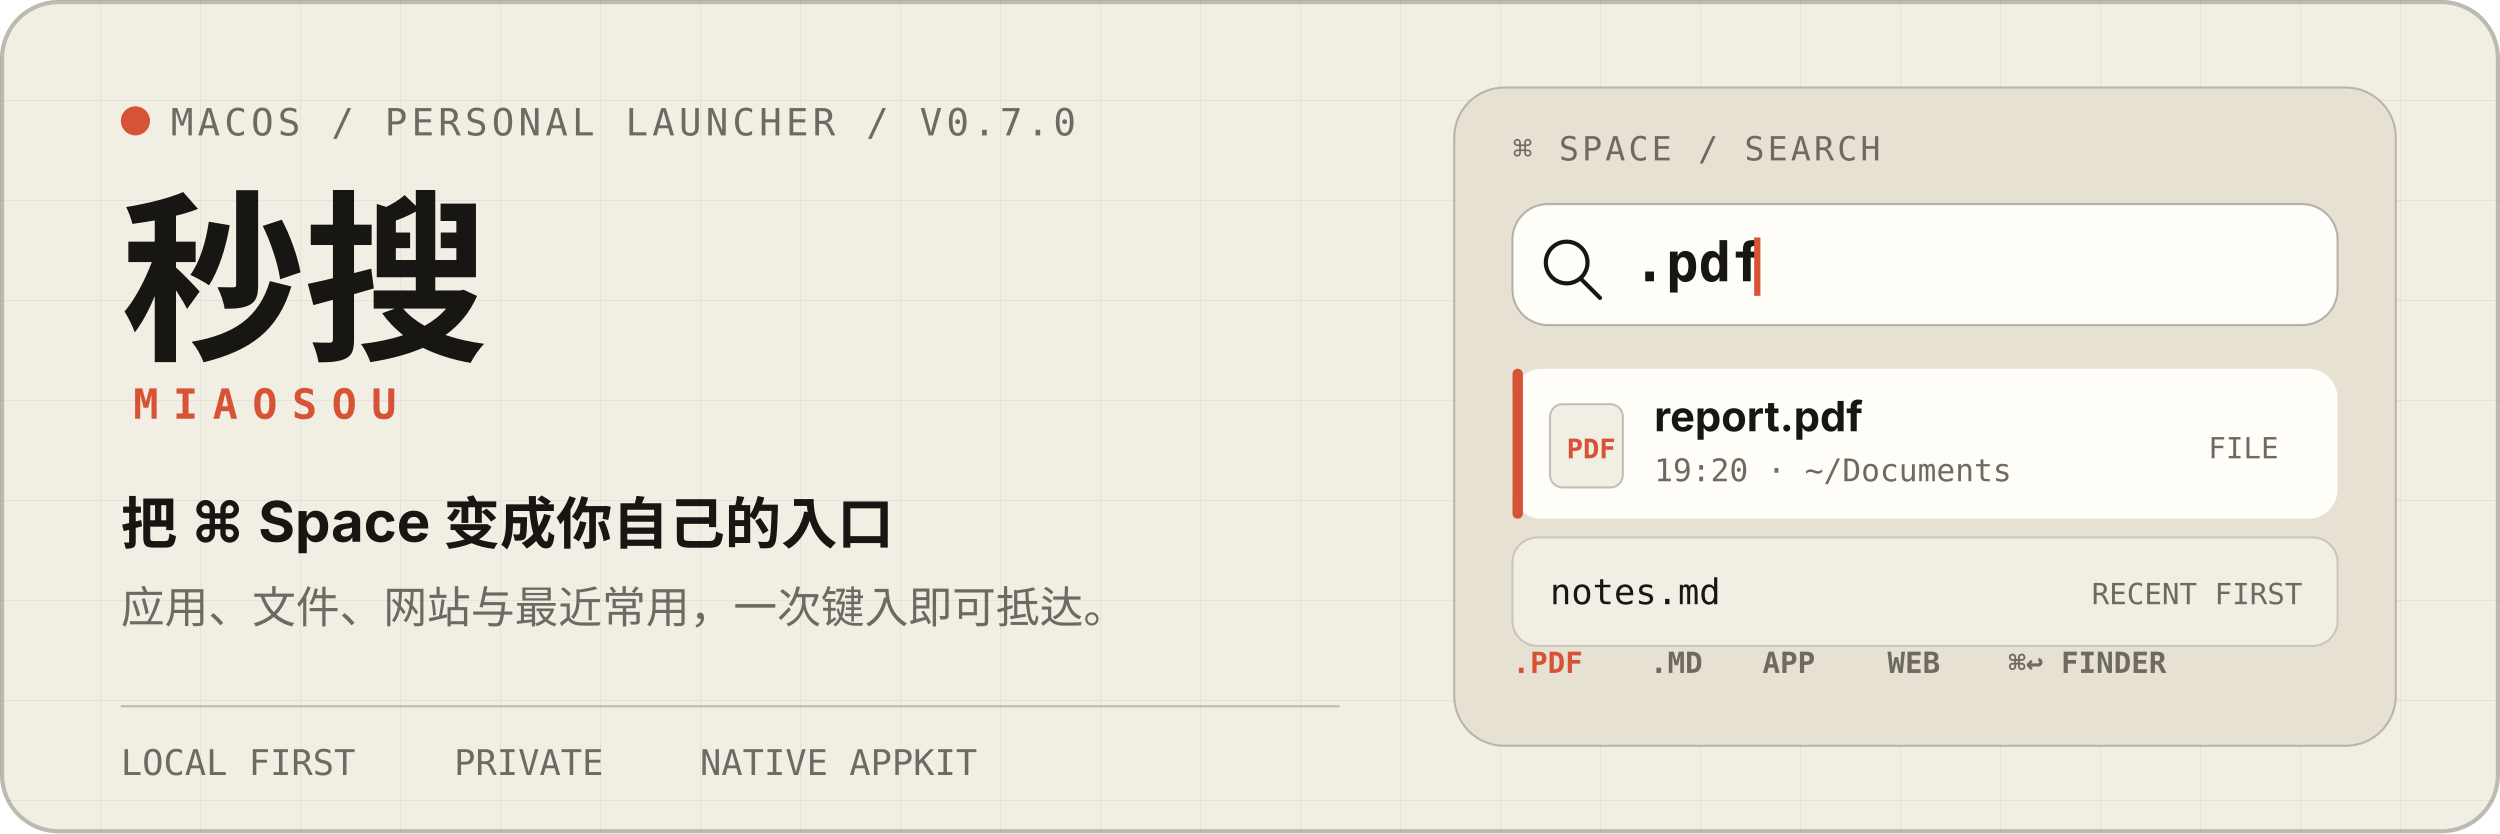
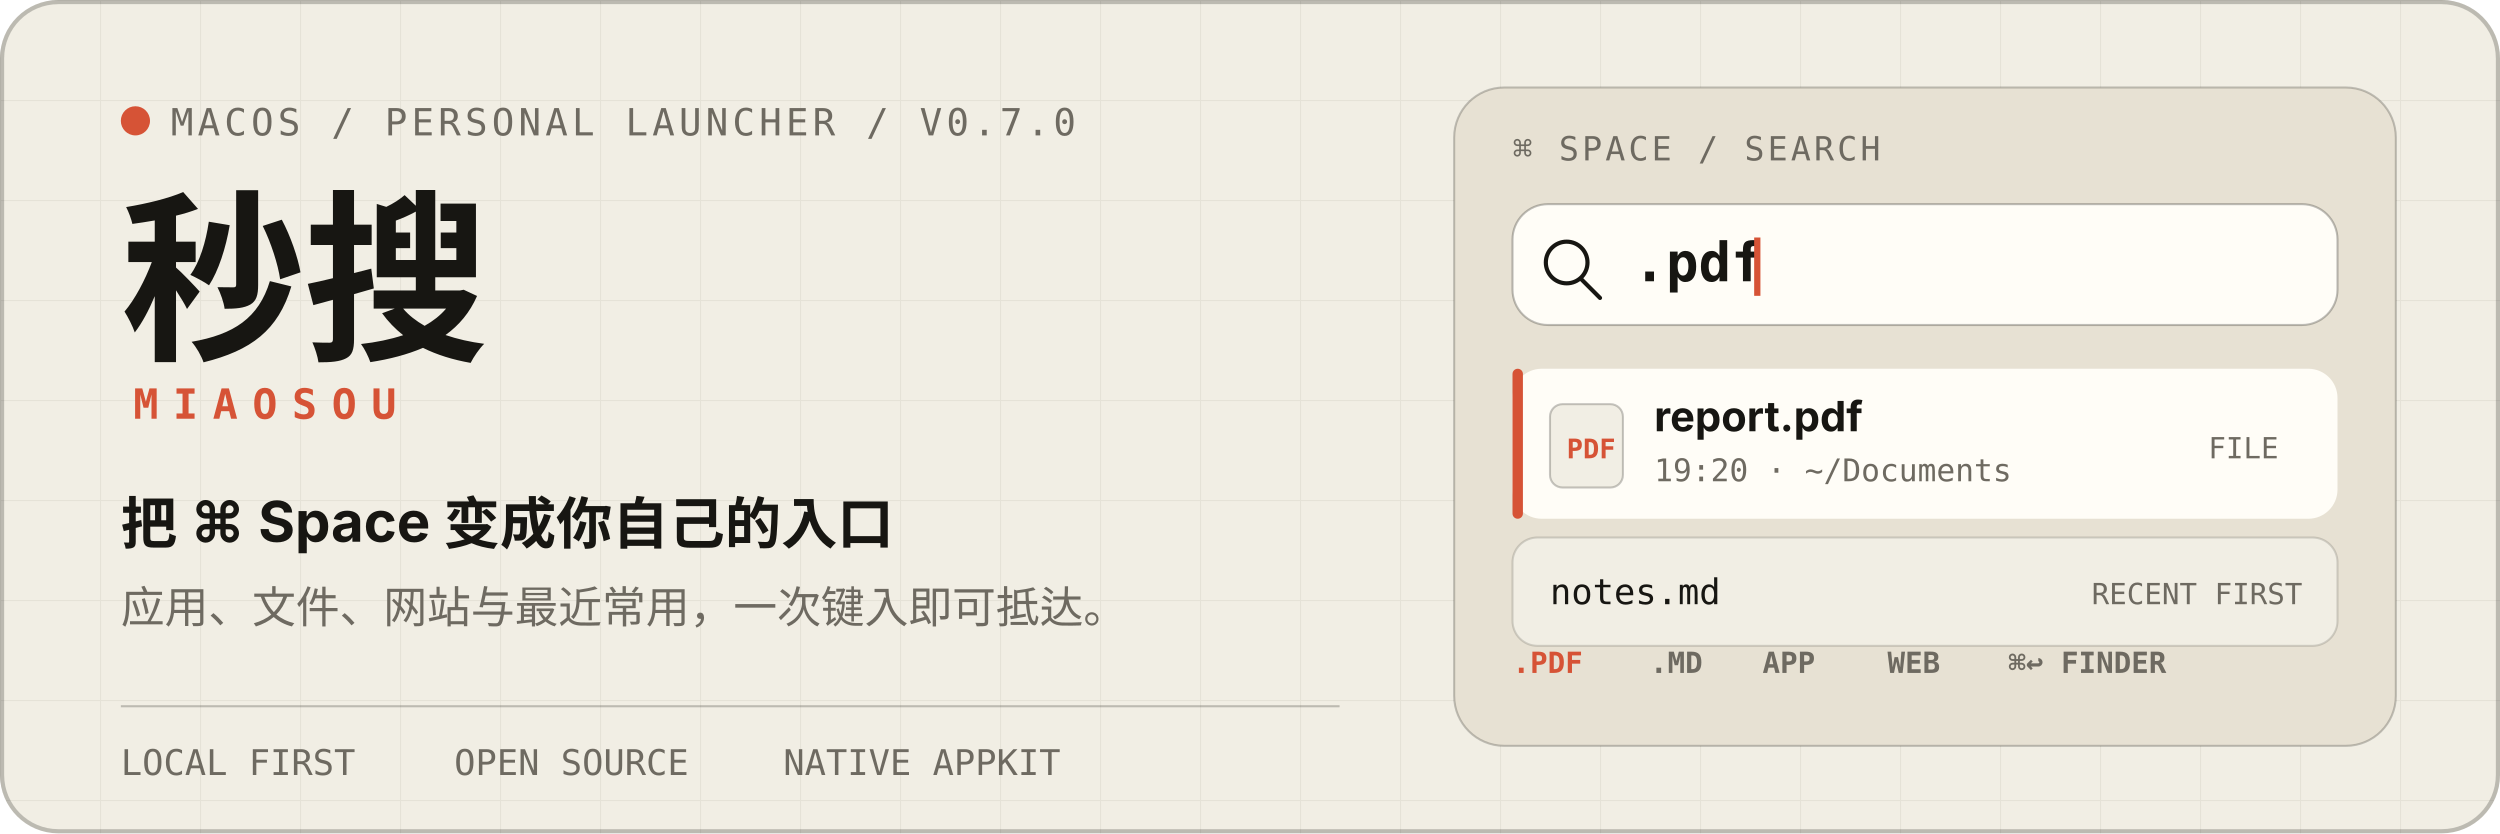
<svg xmlns="http://www.w3.org/2000/svg" width="1200" height="400" viewBox="0 0 1200 400" role="img" aria-labelledby="title desc">
  <defs>
    <pattern id="grid" width="48" height="48" patternUnits="userSpaceOnUse">
      <path d="M48 0H0V48" fill="none" stroke="#171612" stroke-opacity="0.055" stroke-width="1" />
    </pattern>
  </defs>
  <rect width="1200" height="400" rx="28" fill="#f1eee4" />
  <rect width="1200" height="400" rx="28" fill="url(#grid)" />
  <rect x="1" y="1" width="1198" height="398" rx="27" fill="none" stroke="#171612" stroke-opacity="0.24" stroke-width="2" />
  <g transform="translate(58 50)">
    <circle cx="7" cy="8" r="7" fill="#d65336" />
    <text x="24" y="15" fill="#6e6a61" font-family="ui-monospace, SFMono-Regular, Menlo, monospace" font-size="18" letter-spacing="2">MACOS / PERSONAL LAUNCHER / V0.7.0</text>
    <text x="0" y="116" fill="#171612" font-family="Georgia, 'Songti SC', serif" font-size="88" font-weight="700">秒搜</text>
    <text x="6" y="151" fill="#d65336" font-family="ui-monospace, SFMono-Regular, Menlo, monospace" font-size="20" font-weight="700" letter-spacing="7">MIAOSOU</text>
    <text x="0" y="211" fill="#171612" font-family="-apple-system, BlinkMacSystemFont, 'PingFang SC', sans-serif" font-size="27" font-weight="650">把 ⌘ Space 变成你自己的入口</text>
    <text x="0" y="249" fill="#6e6a61" font-family="-apple-system, BlinkMacSystemFont, 'PingFang SC', sans-serif" font-size="21">应用、文件、网站与最近常用，一次键入即可抵达。</text>
    <line x1="0" y1="289" x2="585" y2="289" stroke="#171612" stroke-opacity="0.24" />
    <text x="0" y="322" fill="#6e6a61" font-family="ui-monospace, SFMono-Regular, Menlo, monospace" font-size="17">LOCAL FIRST</text>
-     <text x="160" y="322" fill="#6e6a61" font-family="ui-monospace, SFMono-Regular, Menlo, monospace" font-size="17">PRIVATE</text>
-     <text x="278" y="322" fill="#6e6a61" font-family="ui-monospace, SFMono-Regular, Menlo, monospace" font-size="17">NATIVE APPKIT</text>
+     <text x="160" y="322" fill="#6e6a61" font-family="ui-monospace, SFMono-Regular, Menlo, monospace" font-size="17">OPEN SOURCE</text>
+     <text x="318" y="322" fill="#6e6a61" font-family="ui-monospace, SFMono-Regular, Menlo, monospace" font-size="17">NATIVE APPKIT</text>
  </g>
  <g transform="translate(698 42)">
    <rect width="452" height="316" rx="24" fill="#e7e1d3" stroke="#171612" stroke-opacity="0.24" />
    <text x="28" y="35" fill="#6e6a61" font-family="ui-monospace, SFMono-Regular, Menlo, monospace" font-size="16" letter-spacing="1.5">⌘ SPACE / SEARCH</text>
    <rect x="28" y="56" width="396" height="58" rx="17" fill="#fffdf7" stroke="#171612" stroke-opacity="0.28" />
    <circle cx="54" cy="84" r="10" fill="none" stroke="#171612" stroke-width="2" />
    <path d="M61 92l9 9" stroke="#171612" stroke-width="2" stroke-linecap="round" />
    <text x="86" y="93" fill="#171612" font-family="ui-monospace, SFMono-Regular, Menlo, monospace" font-size="26" font-weight="650">.pdf</text>
    <rect x="144" y="72" width="3" height="28" fill="#d65336" />
    <g transform="translate(28 135)">
      <rect width="396" height="72" rx="14" fill="#fffdf7" />
      <rect width="5" height="72" rx="2.5" fill="#d65336" />
      <rect x="18" y="17" width="35" height="40" rx="6" fill="#f1eee4" stroke="#171612" stroke-opacity="0.24" />
      <text x="26" y="43" fill="#d65336" font-family="ui-monospace, SFMono-Regular, Menlo, monospace" font-size="13" font-weight="700">PDF</text>
      <text x="68" y="30" fill="#171612" font-family="-apple-system, BlinkMacSystemFont, sans-serif" font-size="20" font-weight="650">report.pdf</text>
      <text x="68" y="54" fill="#6e6a61" font-family="ui-monospace, SFMono-Regular, Menlo, monospace" font-size="15">19:20 · ~/Documents</text>
      <text x="334" y="43" fill="#6e6a61" font-family="ui-monospace, SFMono-Regular, Menlo, monospace" font-size="14">FILE</text>
    </g>
    <g transform="translate(28 216)">
      <rect width="396" height="52" rx="12" fill="#f1eee4" stroke="#171612" stroke-opacity="0.16" />
      <text x="18" y="32" fill="#171612" font-family="ui-monospace, SFMono-Regular, Menlo, monospace" font-size="17">notes.md</text>
      <text x="278" y="32" fill="#6e6a61" font-family="ui-monospace, SFMono-Regular, Menlo, monospace" font-size="14">RECENT FIRST</text>
    </g>
    <g transform="translate(28 281)" font-family="ui-monospace, SFMono-Regular, Menlo, monospace" font-size="14" font-weight="700">
      <text x="0" y="0" fill="#d65336">.PDF</text>
      <text x="66" y="0" fill="#6e6a61">.MD</text>
      <text x="120" y="0" fill="#6e6a61">APP</text>
      <text x="180" y="0" fill="#6e6a61">WEB</text>
      <text x="238" y="0" fill="#6e6a61">⌘↩ FINDER</text>
    </g>
  </g>
</svg>
